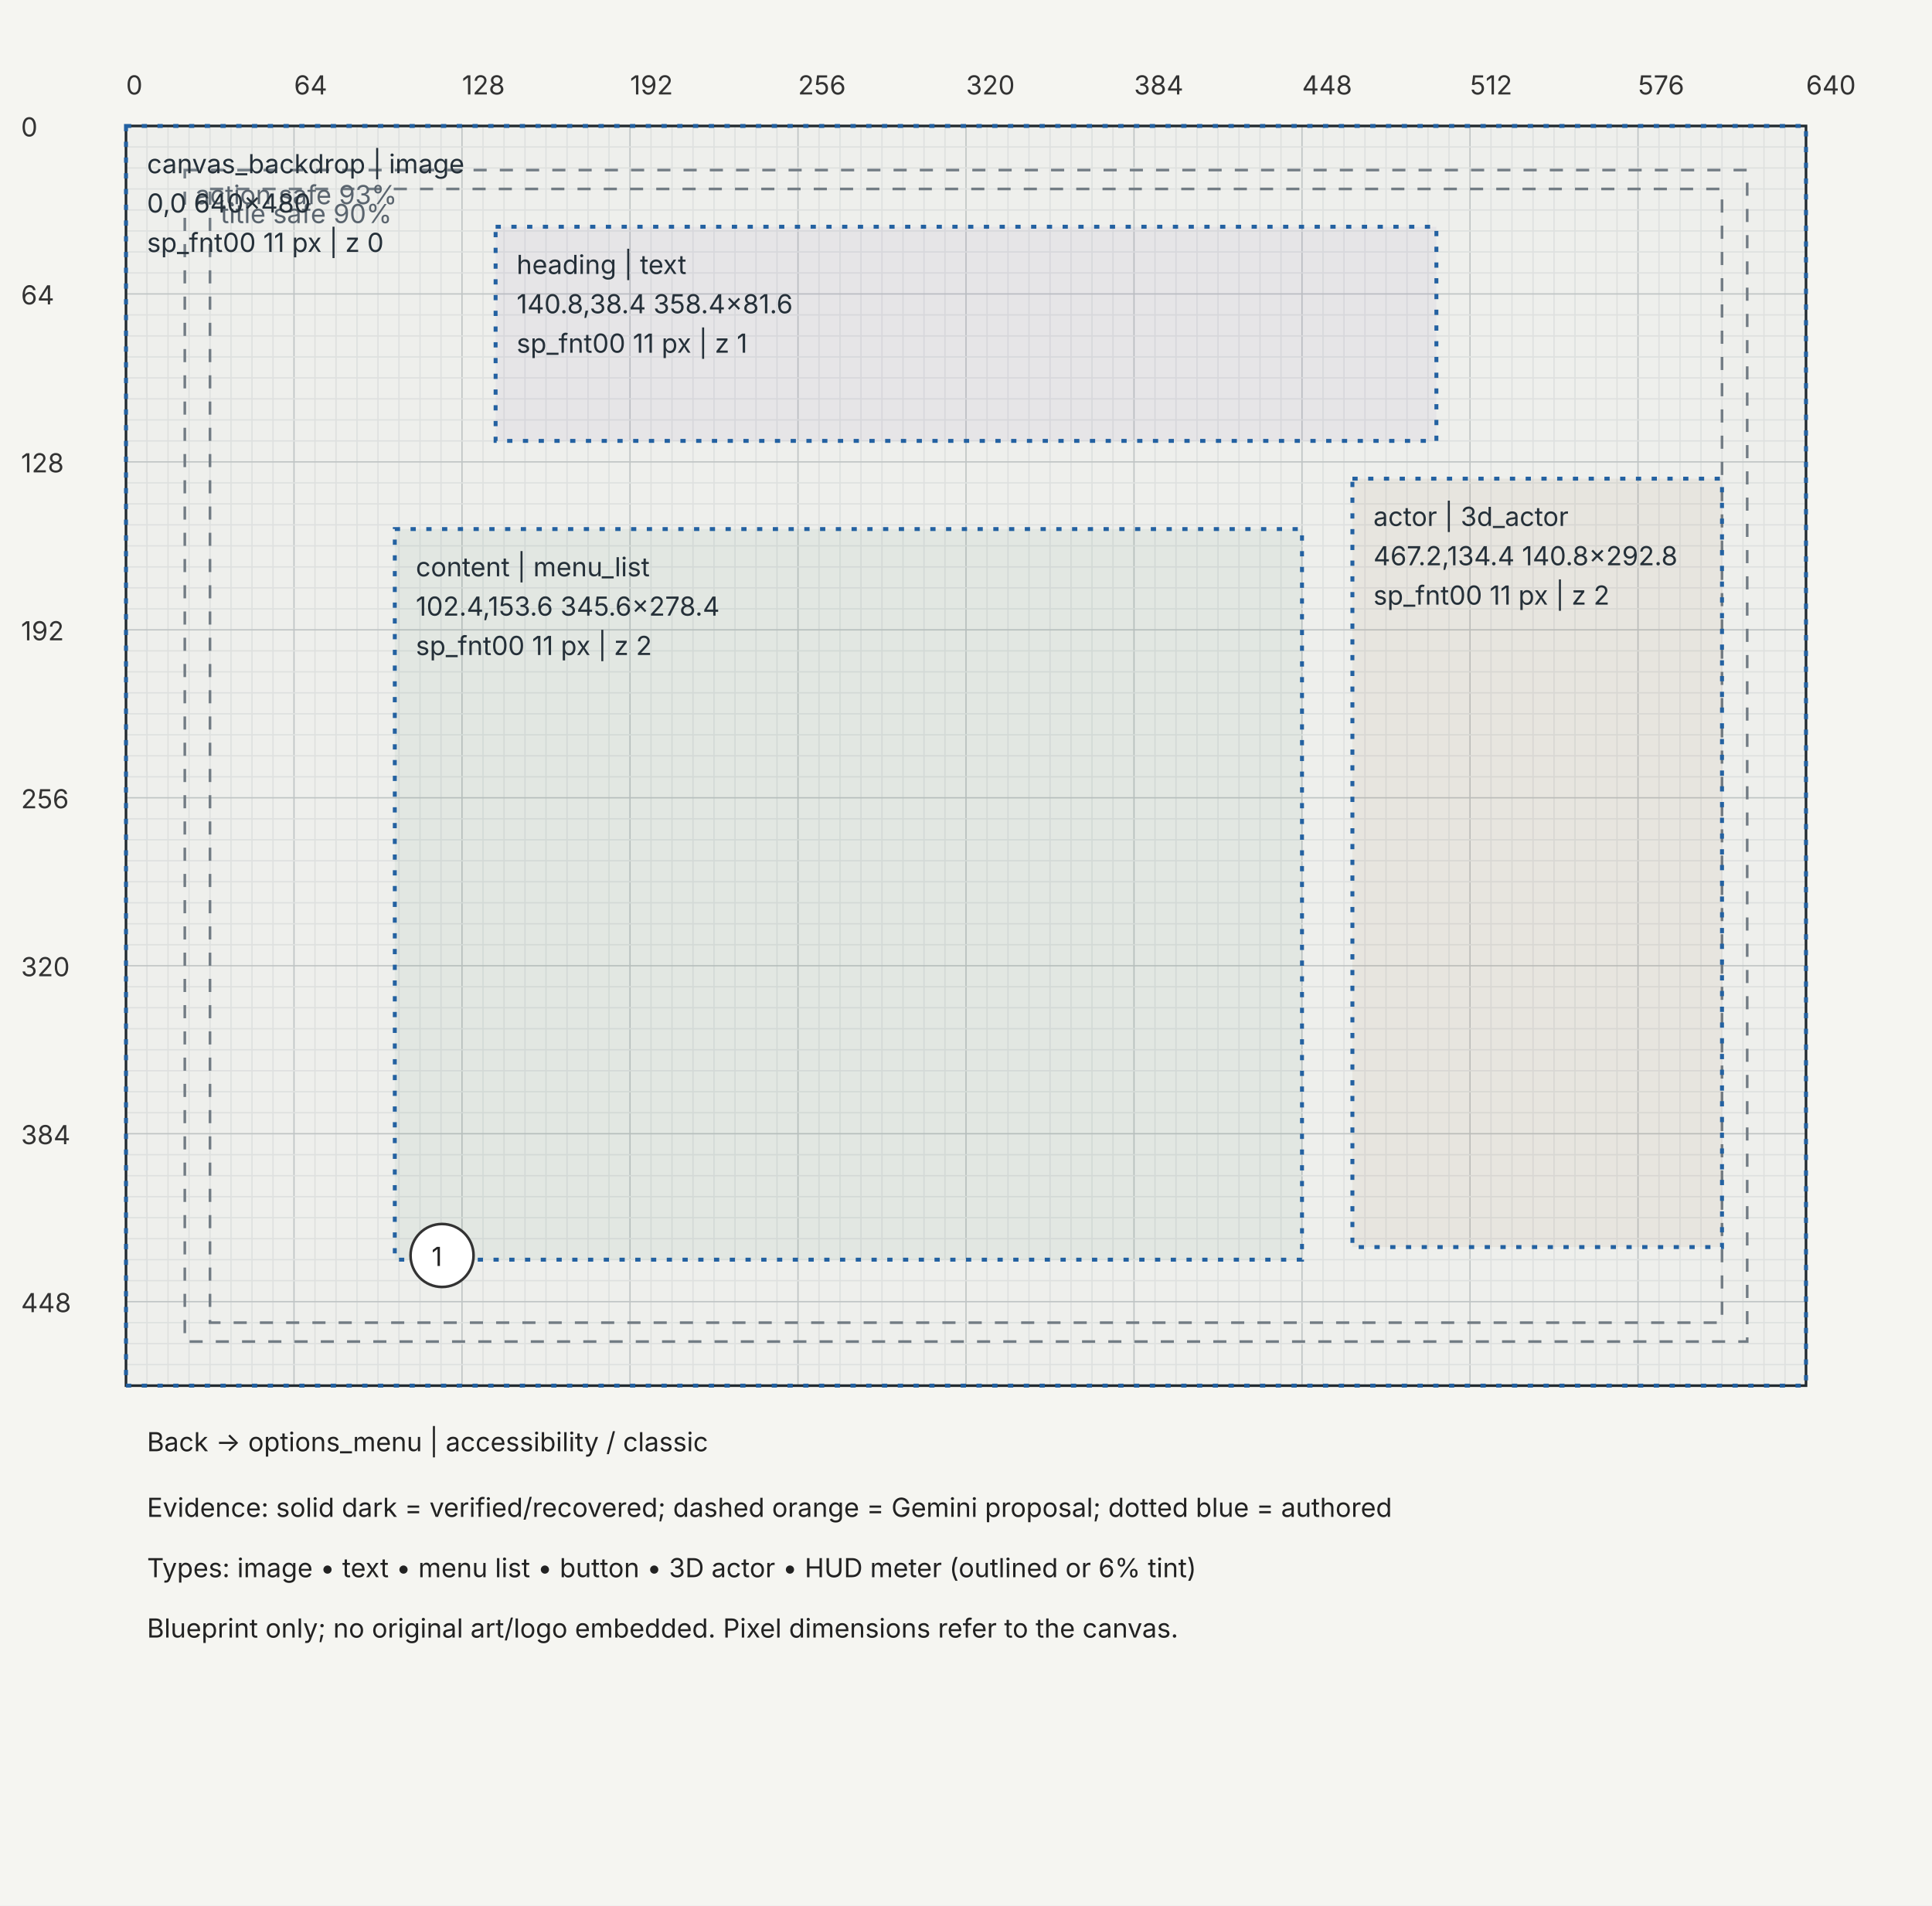
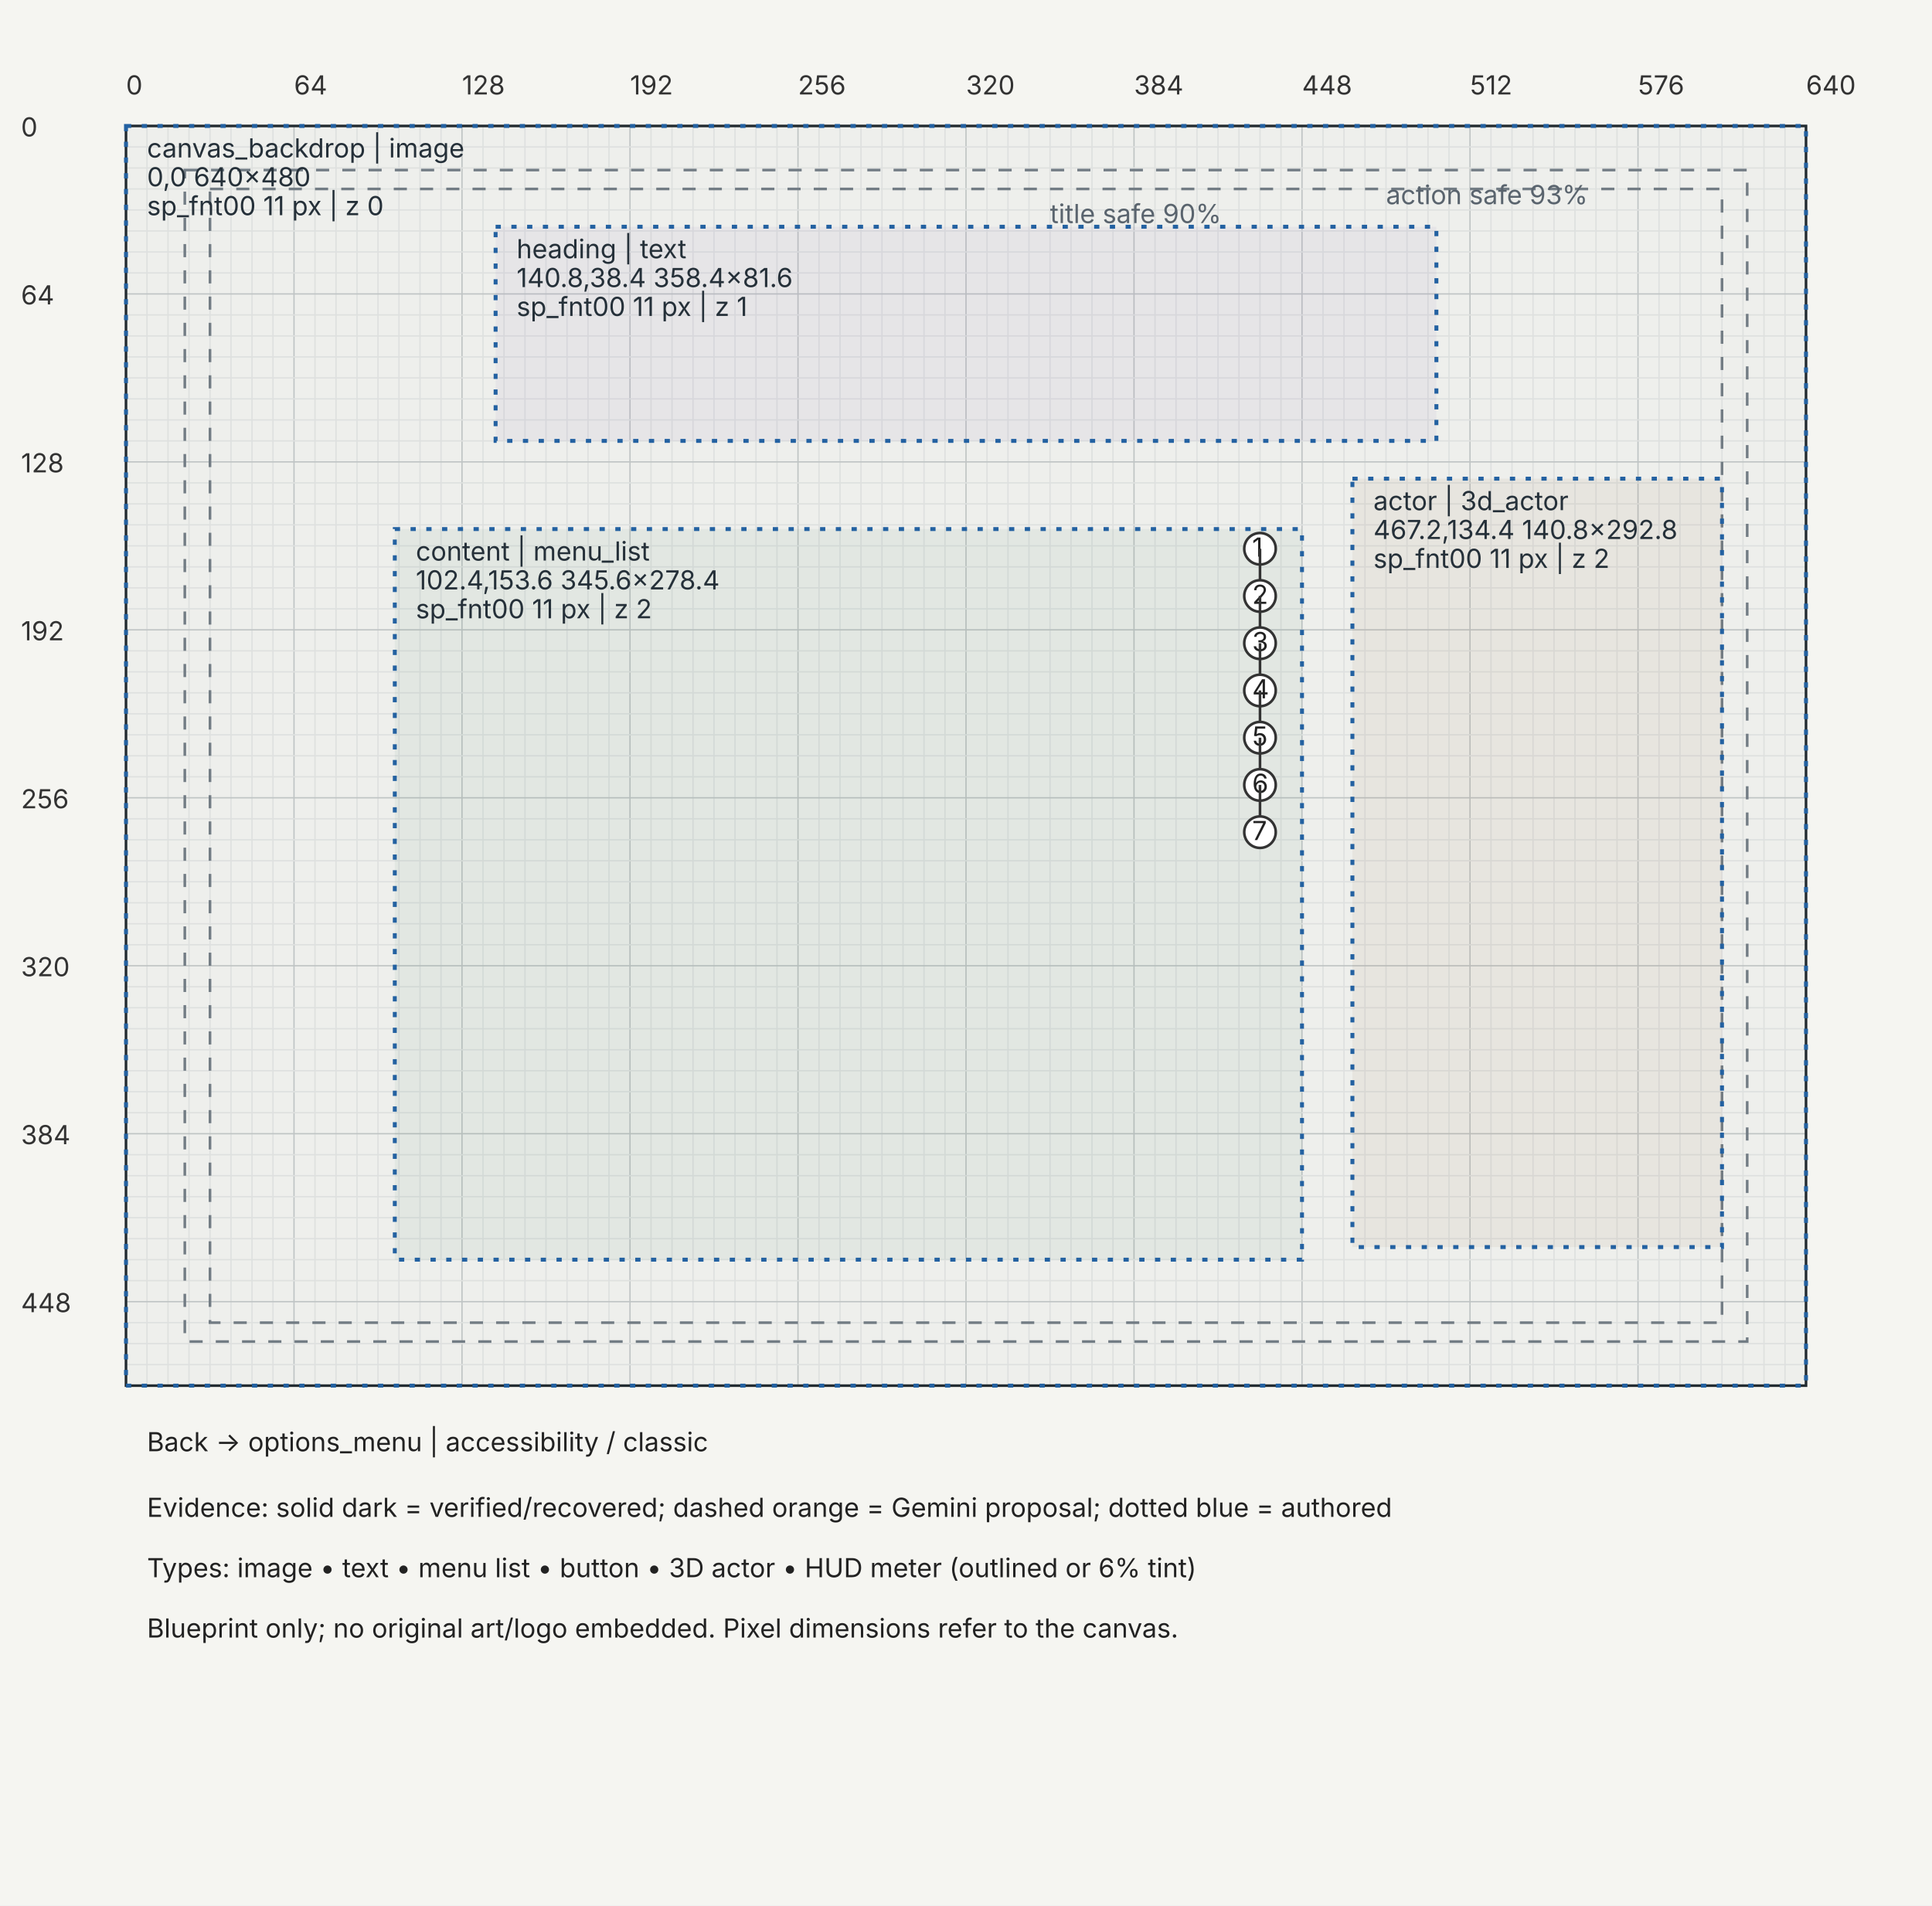
<svg xmlns="http://www.w3.org/2000/svg" width="736" height="726" viewBox="0 0 736 726">
  <rect width="100%" height="100%" fill="#f5f5f1" />
  <defs>
    <marker id="arrow" markerWidth="6" markerHeight="6" refX="5" refY="3" orient="auto">
      <path d="M0,0 L6,3 L0,6" fill="#333" />
    </marker>
  </defs>
  <g transform="translate(48,48)" font-family="Segoe UI,Inter,sans-serif" font-size="10">
    <path d="M0,0 V480" stroke="#c4c8c7" stroke-width="0.5" />
    <path d="M8,0 V480" stroke="#e4e6e3" stroke-width="0.5" />
    <path d="M16,0 V480" stroke="#e4e6e3" stroke-width="0.5" />
    <path d="M24,0 V480" stroke="#e4e6e3" stroke-width="0.5" />
    <path d="M32,0 V480" stroke="#e4e6e3" stroke-width="0.5" />
    <path d="M40,0 V480" stroke="#e4e6e3" stroke-width="0.5" />
    <path d="M48,0 V480" stroke="#e4e6e3" stroke-width="0.5" />
    <path d="M56,0 V480" stroke="#e4e6e3" stroke-width="0.5" />
    <path d="M64,0 V480" stroke="#c4c8c7" stroke-width="0.5" />
    <path d="M72,0 V480" stroke="#e4e6e3" stroke-width="0.5" />
    <path d="M80,0 V480" stroke="#e4e6e3" stroke-width="0.5" />
    <path d="M88,0 V480" stroke="#e4e6e3" stroke-width="0.5" />
    <path d="M96,0 V480" stroke="#e4e6e3" stroke-width="0.5" />
    <path d="M104,0 V480" stroke="#e4e6e3" stroke-width="0.5" />
    <path d="M112,0 V480" stroke="#e4e6e3" stroke-width="0.5" />
    <path d="M120,0 V480" stroke="#e4e6e3" stroke-width="0.5" />
    <path d="M128,0 V480" stroke="#c4c8c7" stroke-width="0.5" />
    <path d="M136,0 V480" stroke="#e4e6e3" stroke-width="0.5" />
    <path d="M144,0 V480" stroke="#e4e6e3" stroke-width="0.5" />
    <path d="M152,0 V480" stroke="#e4e6e3" stroke-width="0.5" />
    <path d="M160,0 V480" stroke="#e4e6e3" stroke-width="0.5" />
    <path d="M168,0 V480" stroke="#e4e6e3" stroke-width="0.5" />
    <path d="M176,0 V480" stroke="#e4e6e3" stroke-width="0.5" />
    <path d="M184,0 V480" stroke="#e4e6e3" stroke-width="0.5" />
    <path d="M192,0 V480" stroke="#c4c8c7" stroke-width="0.5" />
    <path d="M200,0 V480" stroke="#e4e6e3" stroke-width="0.5" />
    <path d="M208,0 V480" stroke="#e4e6e3" stroke-width="0.5" />
    <path d="M216,0 V480" stroke="#e4e6e3" stroke-width="0.5" />
    <path d="M224,0 V480" stroke="#e4e6e3" stroke-width="0.5" />
    <path d="M232,0 V480" stroke="#e4e6e3" stroke-width="0.5" />
    <path d="M240,0 V480" stroke="#e4e6e3" stroke-width="0.5" />
    <path d="M248,0 V480" stroke="#e4e6e3" stroke-width="0.5" />
    <path d="M256,0 V480" stroke="#c4c8c7" stroke-width="0.5" />
    <path d="M264,0 V480" stroke="#e4e6e3" stroke-width="0.5" />
    <path d="M272,0 V480" stroke="#e4e6e3" stroke-width="0.5" />
    <path d="M280,0 V480" stroke="#e4e6e3" stroke-width="0.5" />
    <path d="M288,0 V480" stroke="#e4e6e3" stroke-width="0.5" />
    <path d="M296,0 V480" stroke="#e4e6e3" stroke-width="0.5" />
    <path d="M304,0 V480" stroke="#e4e6e3" stroke-width="0.5" />
    <path d="M312,0 V480" stroke="#e4e6e3" stroke-width="0.5" />
    <path d="M320,0 V480" stroke="#c4c8c7" stroke-width="0.5" />
    <path d="M328,0 V480" stroke="#e4e6e3" stroke-width="0.5" />
    <path d="M336,0 V480" stroke="#e4e6e3" stroke-width="0.5" />
    <path d="M344,0 V480" stroke="#e4e6e3" stroke-width="0.5" />
    <path d="M352,0 V480" stroke="#e4e6e3" stroke-width="0.5" />
    <path d="M360,0 V480" stroke="#e4e6e3" stroke-width="0.5" />
    <path d="M368,0 V480" stroke="#e4e6e3" stroke-width="0.5" />
    <path d="M376,0 V480" stroke="#e4e6e3" stroke-width="0.5" />
    <path d="M384,0 V480" stroke="#c4c8c7" stroke-width="0.5" />
    <path d="M392,0 V480" stroke="#e4e6e3" stroke-width="0.5" />
    <path d="M400,0 V480" stroke="#e4e6e3" stroke-width="0.5" />
    <path d="M408,0 V480" stroke="#e4e6e3" stroke-width="0.5" />
    <path d="M416,0 V480" stroke="#e4e6e3" stroke-width="0.5" />
    <path d="M424,0 V480" stroke="#e4e6e3" stroke-width="0.5" />
    <path d="M432,0 V480" stroke="#e4e6e3" stroke-width="0.5" />
    <path d="M440,0 V480" stroke="#e4e6e3" stroke-width="0.5" />
    <path d="M448,0 V480" stroke="#c4c8c7" stroke-width="0.5" />
    <path d="M456,0 V480" stroke="#e4e6e3" stroke-width="0.5" />
    <path d="M464,0 V480" stroke="#e4e6e3" stroke-width="0.5" />
    <path d="M472,0 V480" stroke="#e4e6e3" stroke-width="0.5" />
    <path d="M480,0 V480" stroke="#e4e6e3" stroke-width="0.5" />
    <path d="M488,0 V480" stroke="#e4e6e3" stroke-width="0.5" />
    <path d="M496,0 V480" stroke="#e4e6e3" stroke-width="0.5" />
    <path d="M504,0 V480" stroke="#e4e6e3" stroke-width="0.5" />
    <path d="M512,0 V480" stroke="#c4c8c7" stroke-width="0.5" />
    <path d="M520,0 V480" stroke="#e4e6e3" stroke-width="0.5" />
    <path d="M528,0 V480" stroke="#e4e6e3" stroke-width="0.5" />
    <path d="M536,0 V480" stroke="#e4e6e3" stroke-width="0.5" />
    <path d="M544,0 V480" stroke="#e4e6e3" stroke-width="0.5" />
    <path d="M552,0 V480" stroke="#e4e6e3" stroke-width="0.5" />
    <path d="M560,0 V480" stroke="#e4e6e3" stroke-width="0.5" />
    <path d="M568,0 V480" stroke="#e4e6e3" stroke-width="0.5" />
    <path d="M576,0 V480" stroke="#c4c8c7" stroke-width="0.5" />
    <path d="M584,0 V480" stroke="#e4e6e3" stroke-width="0.5" />
    <path d="M592,0 V480" stroke="#e4e6e3" stroke-width="0.5" />
    <path d="M600,0 V480" stroke="#e4e6e3" stroke-width="0.5" />
    <path d="M608,0 V480" stroke="#e4e6e3" stroke-width="0.5" />
    <path d="M616,0 V480" stroke="#e4e6e3" stroke-width="0.5" />
    <path d="M624,0 V480" stroke="#e4e6e3" stroke-width="0.5" />
    <path d="M632,0 V480" stroke="#e4e6e3" stroke-width="0.5" />
    <path d="M640,0 V480" stroke="#c4c8c7" stroke-width="0.5" />
    <path d="M0,0 H640" stroke="#c4c8c7" stroke-width="0.5" />
    <path d="M0,8 H640" stroke="#e4e6e3" stroke-width="0.5" />
    <path d="M0,16 H640" stroke="#e4e6e3" stroke-width="0.5" />
    <path d="M0,24 H640" stroke="#e4e6e3" stroke-width="0.5" />
    <path d="M0,32 H640" stroke="#e4e6e3" stroke-width="0.5" />
    <path d="M0,40 H640" stroke="#e4e6e3" stroke-width="0.5" />
    <path d="M0,48 H640" stroke="#e4e6e3" stroke-width="0.5" />
    <path d="M0,56 H640" stroke="#e4e6e3" stroke-width="0.5" />
    <path d="M0,64 H640" stroke="#c4c8c7" stroke-width="0.5" />
    <path d="M0,72 H640" stroke="#e4e6e3" stroke-width="0.5" />
    <path d="M0,80 H640" stroke="#e4e6e3" stroke-width="0.5" />
    <path d="M0,88 H640" stroke="#e4e6e3" stroke-width="0.5" />
    <path d="M0,96 H640" stroke="#e4e6e3" stroke-width="0.5" />
    <path d="M0,104 H640" stroke="#e4e6e3" stroke-width="0.5" />
    <path d="M0,112 H640" stroke="#e4e6e3" stroke-width="0.5" />
    <path d="M0,120 H640" stroke="#e4e6e3" stroke-width="0.5" />
    <path d="M0,128 H640" stroke="#c4c8c7" stroke-width="0.5" />
    <path d="M0,136 H640" stroke="#e4e6e3" stroke-width="0.5" />
    <path d="M0,144 H640" stroke="#e4e6e3" stroke-width="0.5" />
    <path d="M0,152 H640" stroke="#e4e6e3" stroke-width="0.5" />
    <path d="M0,160 H640" stroke="#e4e6e3" stroke-width="0.5" />
    <path d="M0,168 H640" stroke="#e4e6e3" stroke-width="0.5" />
    <path d="M0,176 H640" stroke="#e4e6e3" stroke-width="0.5" />
    <path d="M0,184 H640" stroke="#e4e6e3" stroke-width="0.5" />
    <path d="M0,192 H640" stroke="#c4c8c7" stroke-width="0.5" />
    <path d="M0,200 H640" stroke="#e4e6e3" stroke-width="0.5" />
    <path d="M0,208 H640" stroke="#e4e6e3" stroke-width="0.5" />
    <path d="M0,216 H640" stroke="#e4e6e3" stroke-width="0.5" />
    <path d="M0,224 H640" stroke="#e4e6e3" stroke-width="0.5" />
    <path d="M0,232 H640" stroke="#e4e6e3" stroke-width="0.5" />
    <path d="M0,240 H640" stroke="#e4e6e3" stroke-width="0.5" />
    <path d="M0,248 H640" stroke="#e4e6e3" stroke-width="0.5" />
    <path d="M0,256 H640" stroke="#c4c8c7" stroke-width="0.5" />
    <path d="M0,264 H640" stroke="#e4e6e3" stroke-width="0.5" />
    <path d="M0,272 H640" stroke="#e4e6e3" stroke-width="0.5" />
    <path d="M0,280 H640" stroke="#e4e6e3" stroke-width="0.5" />
    <path d="M0,288 H640" stroke="#e4e6e3" stroke-width="0.5" />
    <path d="M0,296 H640" stroke="#e4e6e3" stroke-width="0.5" />
    <path d="M0,304 H640" stroke="#e4e6e3" stroke-width="0.5" />
    <path d="M0,312 H640" stroke="#e4e6e3" stroke-width="0.5" />
    <path d="M0,320 H640" stroke="#c4c8c7" stroke-width="0.5" />
    <path d="M0,328 H640" stroke="#e4e6e3" stroke-width="0.5" />
    <path d="M0,336 H640" stroke="#e4e6e3" stroke-width="0.5" />
    <path d="M0,344 H640" stroke="#e4e6e3" stroke-width="0.5" />
    <path d="M0,352 H640" stroke="#e4e6e3" stroke-width="0.5" />
    <path d="M0,360 H640" stroke="#e4e6e3" stroke-width="0.5" />
    <path d="M0,368 H640" stroke="#e4e6e3" stroke-width="0.5" />
    <path d="M0,376 H640" stroke="#e4e6e3" stroke-width="0.5" />
    <path d="M0,384 H640" stroke="#c4c8c7" stroke-width="0.5" />
    <path d="M0,392 H640" stroke="#e4e6e3" stroke-width="0.5" />
    <path d="M0,400 H640" stroke="#e4e6e3" stroke-width="0.5" />
    <path d="M0,408 H640" stroke="#e4e6e3" stroke-width="0.5" />
    <path d="M0,416 H640" stroke="#e4e6e3" stroke-width="0.5" />
    <path d="M0,424 H640" stroke="#e4e6e3" stroke-width="0.5" />
    <path d="M0,432 H640" stroke="#e4e6e3" stroke-width="0.5" />
    <path d="M0,440 H640" stroke="#e4e6e3" stroke-width="0.5" />
    <path d="M0,448 H640" stroke="#c4c8c7" stroke-width="0.5" />
    <path d="M0,456 H640" stroke="#e4e6e3" stroke-width="0.5" />
    <path d="M0,464 H640" stroke="#e4e6e3" stroke-width="0.5" />
    <path d="M0,472 H640" stroke="#e4e6e3" stroke-width="0.5" />
    <path d="M0,480 H640" stroke="#e4e6e3" stroke-width="0.5" />
    <text x="0" y="-12" fill="#333">0</text>
    <text x="64" y="-12" fill="#333">64</text>
    <text x="128" y="-12" fill="#333">128</text>
    <text x="192" y="-12" fill="#333">192</text>
    <text x="256" y="-12" fill="#333">256</text>
    <text x="320" y="-12" fill="#333">320</text>
    <text x="384" y="-12" fill="#333">384</text>
    <text x="448" y="-12" fill="#333">448</text>
    <text x="512" y="-12" fill="#333">512</text>
    <text x="576" y="-12" fill="#333">576</text>
    <text x="640" y="-12" fill="#333">640</text>
    <text x="-40" y="4" fill="#333">0</text>
    <text x="-40" y="68" fill="#333">64</text>
    <text x="-40" y="132" fill="#333">128</text>
    <text x="-40" y="196" fill="#333">192</text>
    <text x="-40" y="260" fill="#333">256</text>
    <text x="-40" y="324" fill="#333">320</text>
    <text x="-40" y="388" fill="#333">384</text>
    <text x="-40" y="452" fill="#333">448</text>
    <rect width="640" height="480" fill="none" stroke="#20282e" />
    <rect x="32" y="24" width="576" height="432" fill="none" stroke="#727b83" stroke-dasharray="5 5" />
-     <text x="36" y="37" fill="#58626b">title safe 90%</text>
+     <text x="352" y="37" fill="#58626b">title safe 90%</text>
    <rect x="22.4" y="16.8" width="595.2" height="446.4" fill="none" stroke="#727b83" stroke-dasharray="5 5" />
-     <text x="26.4" y="29.8" fill="#58626b">action safe 93%</text>
+     <text x="480" y="29.8" fill="#58626b">action safe 93%</text>
    <g>
      <rect x="0" y="0" width="640" height="480" fill="#7c8c97" fill-opacity="0.06" stroke="#2361a1" stroke-width="1.5" stroke-dasharray="2 4" />
-       <text x="8" y="18" fill="#253039">canvas_backdrop | image</text>
-       <text x="8" y="33" fill="#253039">0,0 640×480</text>
-       <text x="8" y="48" fill="#253039">sp_fnt00 11 px | z 0</text>
+       <text x="8" y="12" fill="#253039">canvas_backdrop | image</text>
+       <text x="8" y="23" fill="#253039">0,0 640×480</text>
+       <text x="8" y="34" fill="#253039">sp_fnt00 11 px | z 0</text>
    </g>
    <g>
      <rect x="140.8" y="38.4" width="358.4" height="81.6" fill="#6651a5" fill-opacity="0.06" stroke="#2361a1" stroke-width="1.5" stroke-dasharray="2 4" />
-       <text x="148.8" y="56.4" fill="#253039">heading | text</text>
-       <text x="148.8" y="71.4" fill="#253039">140.8,38.4 358.4×81.6</text>
-       <text x="148.8" y="86.4" fill="#253039">sp_fnt00 11 px | z 1</text>
+       <text x="148.8" y="50.4" fill="#253039">heading | text</text>
+       <text x="148.8" y="61.4" fill="#253039">140.8,38.4 358.4×81.6</text>
+       <text x="148.8" y="72.4" fill="#253039">sp_fnt00 11 px | z 1</text>
    </g>
    <g>
      <rect x="102.4" y="153.6" width="345.6" height="278.4" fill="#296b4f" fill-opacity="0.06" stroke="#2361a1" stroke-width="1.5" stroke-dasharray="2 4" />
-       <text x="110.4" y="171.6" fill="#253039">content | menu_list</text>
-       <text x="110.4" y="186.6" fill="#253039">102.4,153.6 345.6×278.4</text>
-       <text x="110.4" y="201.6" fill="#253039">sp_fnt00 11 px | z 2</text>
+       <text x="110.4" y="165.6" fill="#253039">content | menu_list</text>
+       <text x="110.4" y="176.6" fill="#253039">102.4,153.6 345.6×278.4</text>
+       <text x="110.4" y="187.6" fill="#253039">sp_fnt00 11 px | z 2</text>
    </g>
    <g>
      <rect x="467.2" y="134.4" width="140.8" height="292.8" fill="#775020" fill-opacity="0.06" stroke="#2361a1" stroke-width="1.5" stroke-dasharray="2 4" />
-       <text x="475.2" y="152.4" fill="#253039">actor | 3d_actor</text>
-       <text x="475.2" y="167.4" fill="#253039">467.2,134.4 140.8×292.8</text>
-       <text x="475.2" y="182.4" fill="#253039">sp_fnt00 11 px | z 2</text>
-     </g>
-     <circle cx="120.4" cy="430.4" r="12" fill="#fff" stroke="#333" />
-     <text x="116.4" y="434.4" fill="#222">1</text>
+       <text x="475.2" y="146.4" fill="#253039">actor | 3d_actor</text>
+       <text x="475.2" y="157.4" fill="#253039">467.2,134.4 140.8×292.8</text>
+       <text x="475.2" y="168.4" fill="#253039">sp_fnt00 11 px | z 2</text>
+     </g>
+     <circle cx="432.0" cy="161.1" r="6" fill="#fff" stroke="#333" />
+     <text x="429.0" y="164.1" fill="#222">1</text>
+     <path d="M432.0,161.1 L432.0,179.1" stroke="#333" marker-end="url(#arrow)" />
+     <circle cx="432.0" cy="179.1" r="6" fill="#fff" stroke="#333" />
+     <text x="429.0" y="182.1" fill="#222">2</text>
+     <path d="M432.0,179.1 L432.0,197.1" stroke="#333" marker-end="url(#arrow)" />
+     <circle cx="432.0" cy="197.1" r="6" fill="#fff" stroke="#333" />
+     <text x="429.0" y="200.1" fill="#222">3</text>
+     <path d="M432.0,197.1 L432.0,215.1" stroke="#333" marker-end="url(#arrow)" />
+     <circle cx="432.0" cy="215.1" r="6" fill="#fff" stroke="#333" />
+     <text x="429.0" y="218.1" fill="#222">4</text>
+     <path d="M432.0,215.1 L432.0,233.1" stroke="#333" marker-end="url(#arrow)" />
+     <circle cx="432.0" cy="233.1" r="6" fill="#fff" stroke="#333" />
+     <text x="429.0" y="236.1" fill="#222">5</text>
+     <path d="M432.0,233.1 L432.0,251.1" stroke="#333" marker-end="url(#arrow)" />
+     <circle cx="432.0" cy="251.1" r="6" fill="#fff" stroke="#333" />
+     <text x="429.0" y="254.1" fill="#222">6</text>
+     <path d="M432.0,251.1 L432.0,269.1" stroke="#333" marker-end="url(#arrow)" />
+     <circle cx="432.0" cy="269.1" r="6" fill="#fff" stroke="#333" />
+     <text x="429.0" y="272.1" fill="#222">7</text>
    <text x="8" y="505" fill="#222">Back → options_menu | accessibility / classic</text>
    <text x="8" y="530" fill="#222">Evidence: solid dark = verified/recovered; dashed orange = Gemini proposal; dotted blue = authored</text>
    <text x="8" y="553" fill="#222">Types: image • text • menu list • button • 3D actor • HUD meter (outlined or 6% tint)</text>
    <text x="8" y="576" fill="#222">Blueprint only; no original art/logo embedded. Pixel dimensions refer to the canvas.</text>
  </g>
</svg>
